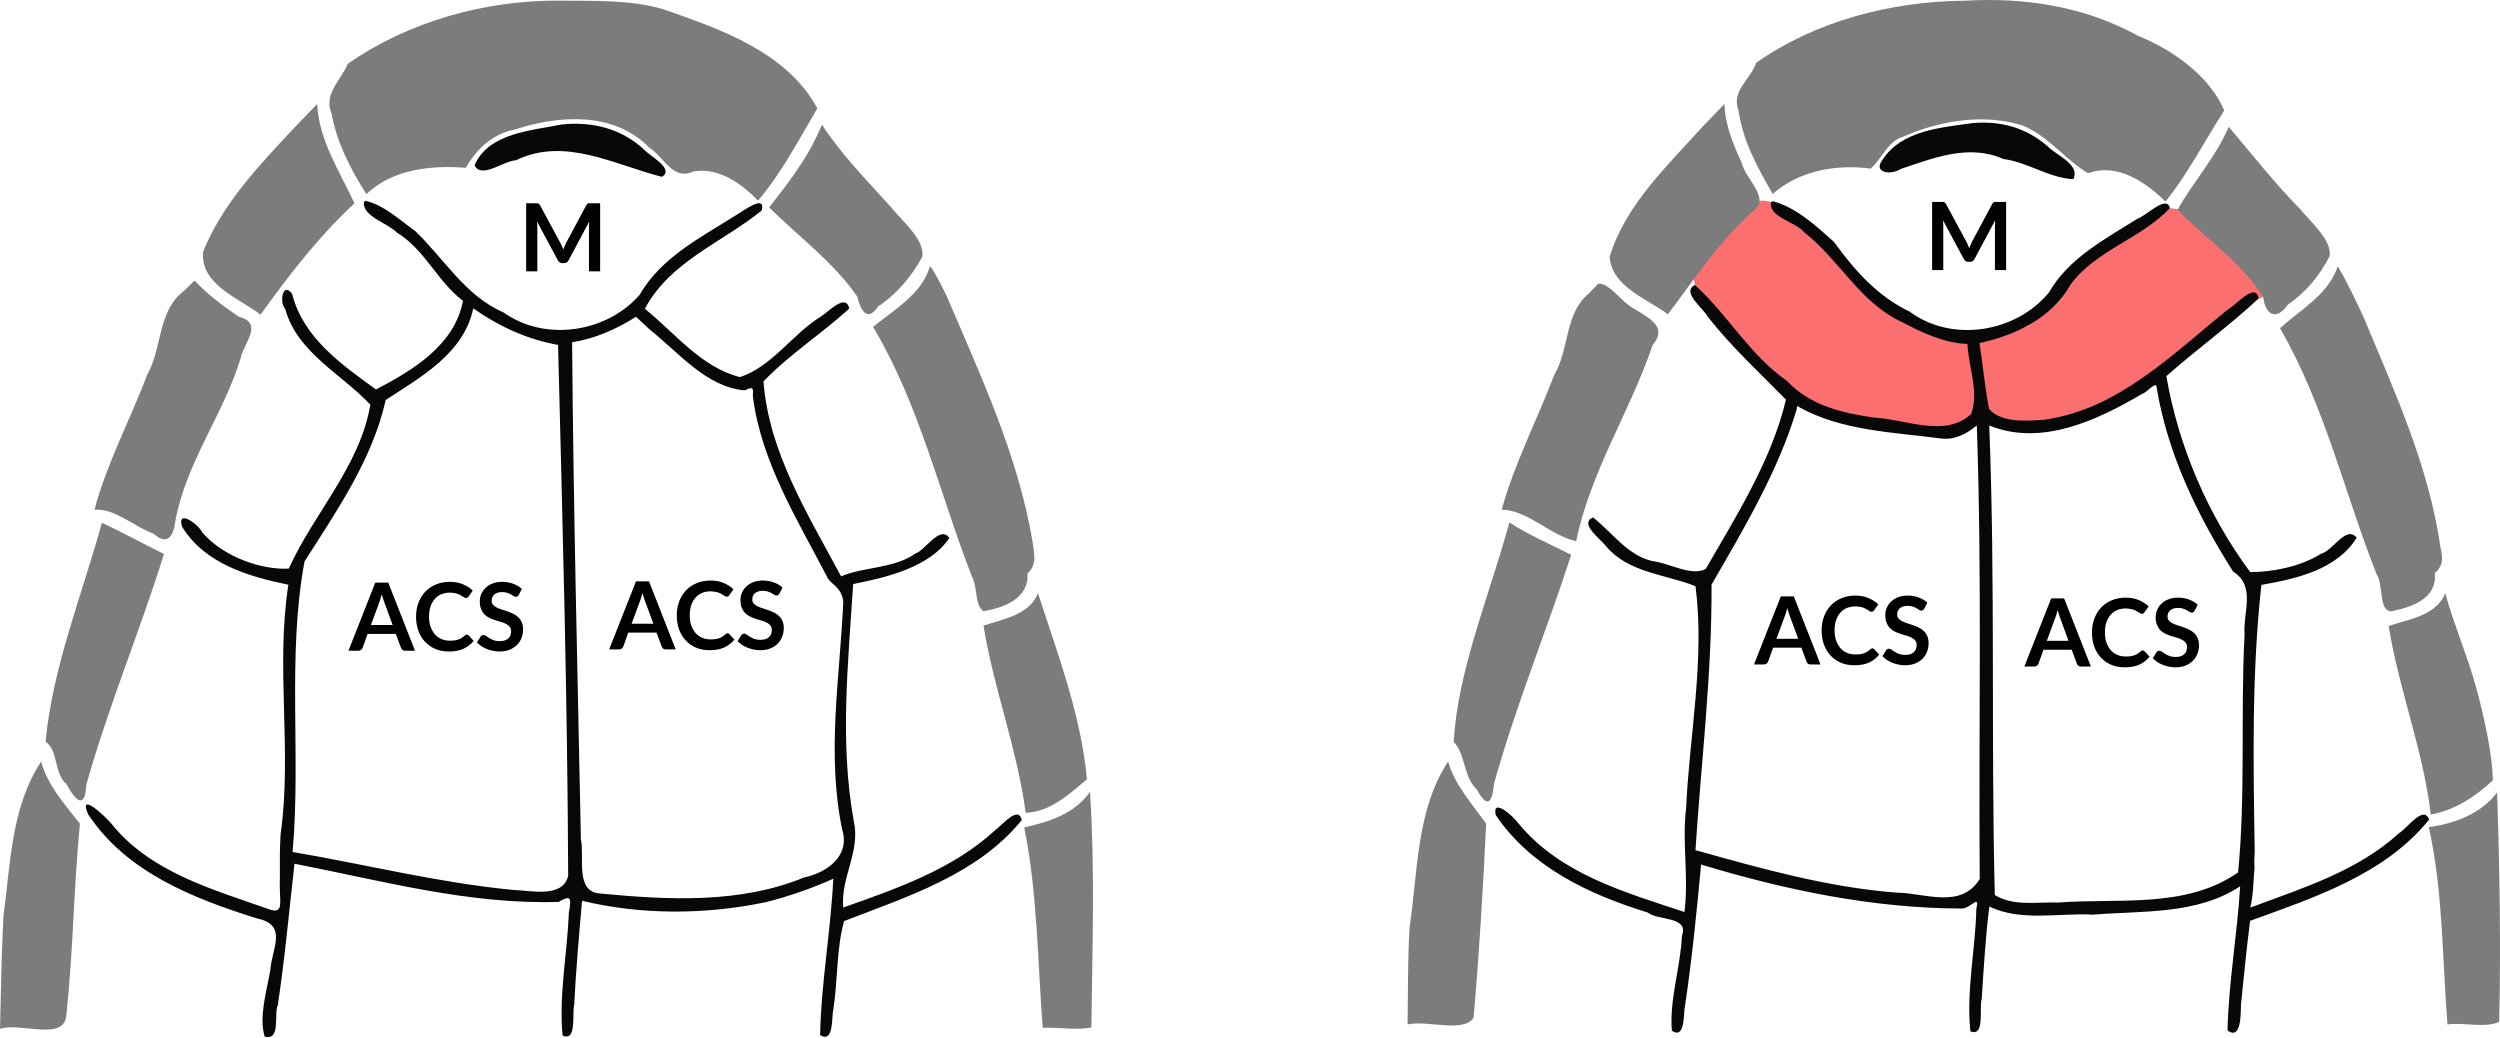
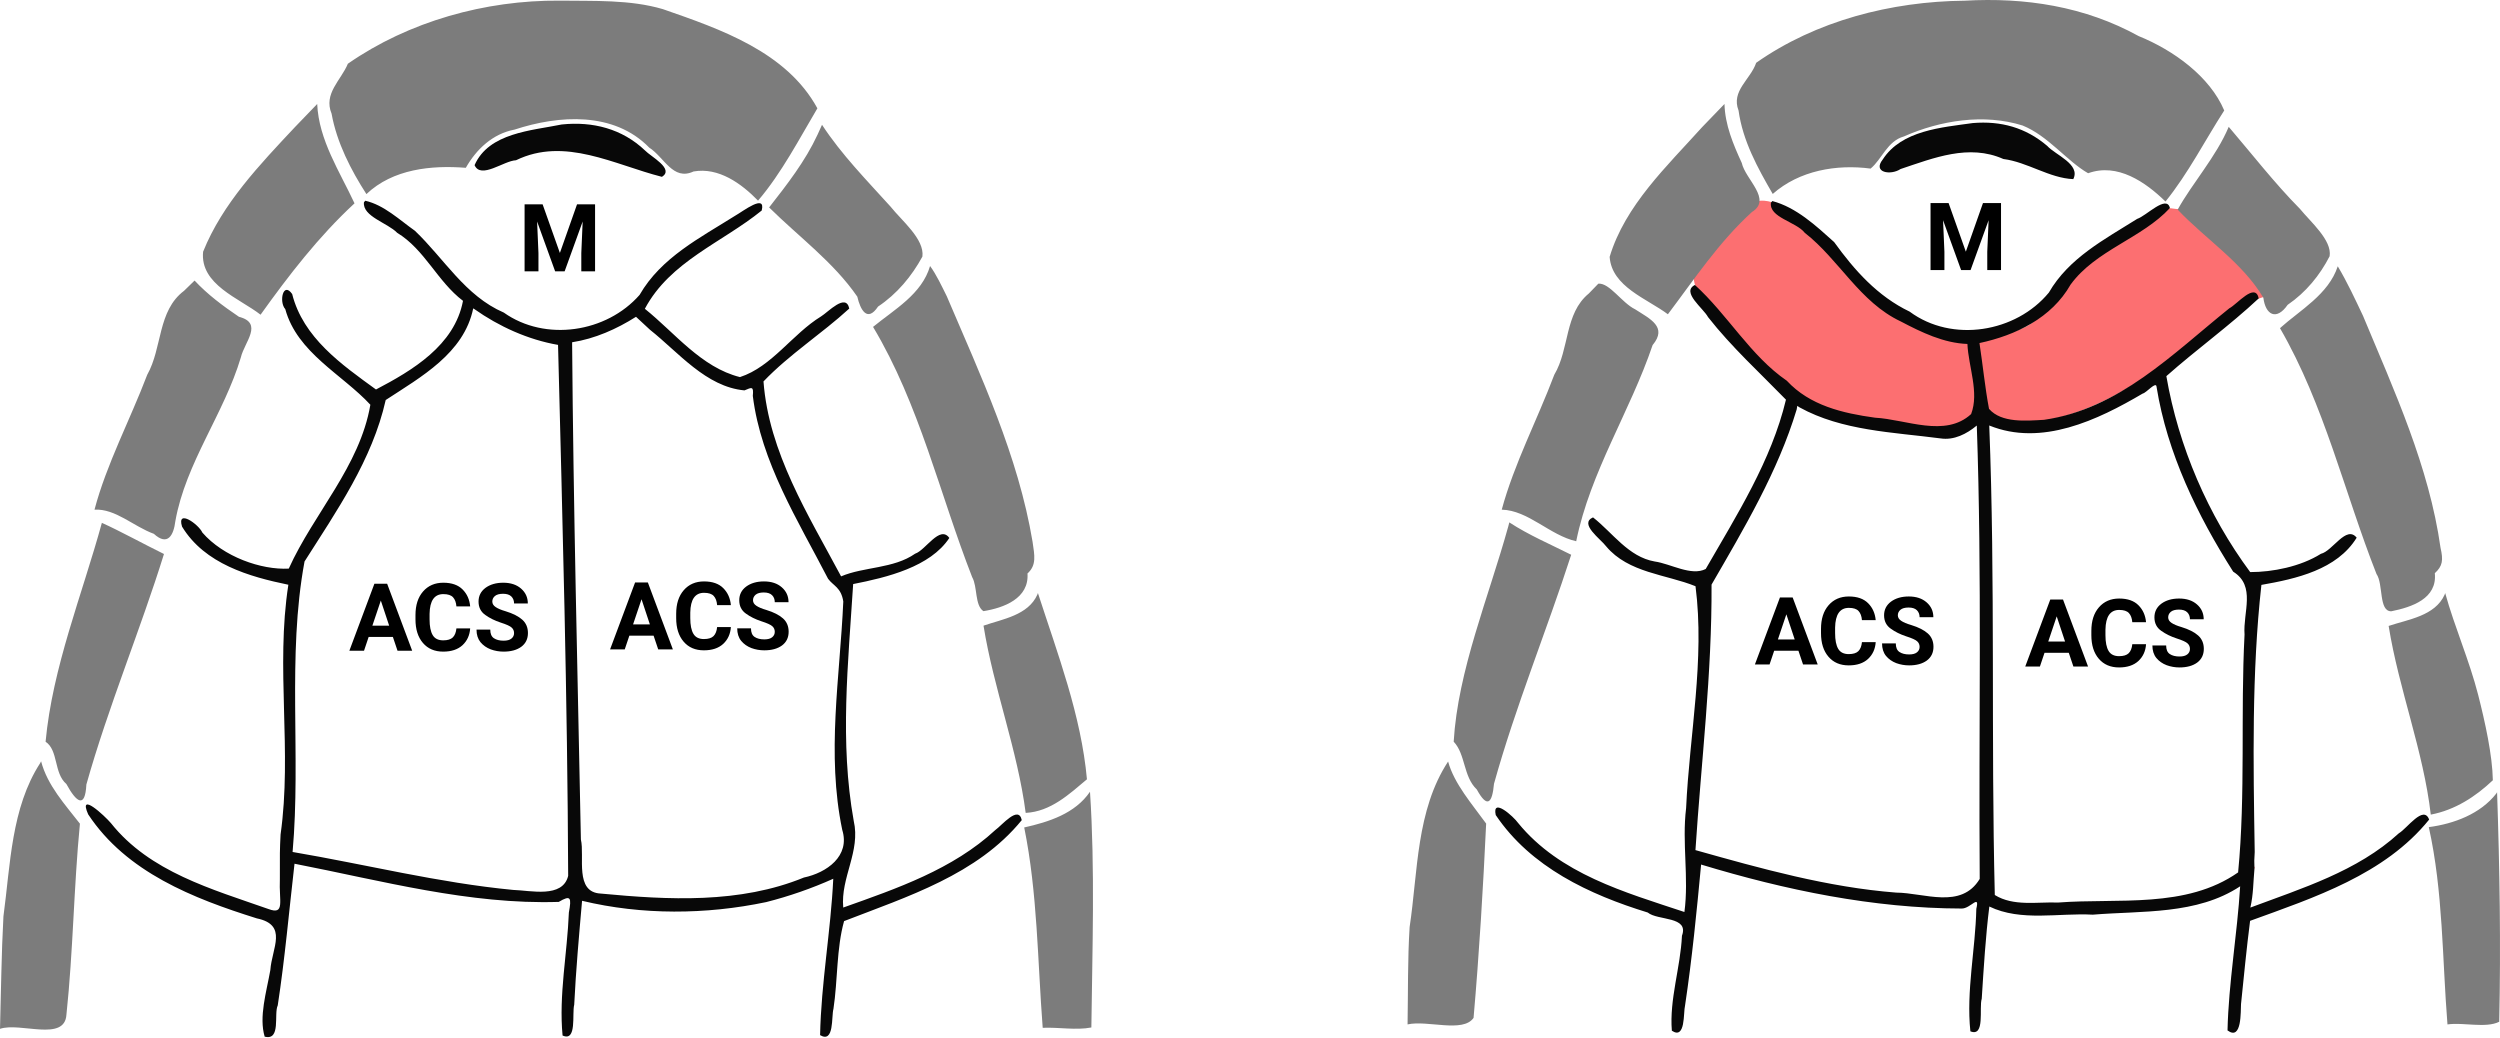
<svg xmlns="http://www.w3.org/2000/svg" width="346.378" height="143.692" viewBox="0 0 346.378 143.692" version="1.1" id="svg8">
  <defs id="defs2" />
  <g id="layer1" transform="translate(-13.25179,44.96697)">
    <g id="g928" transform="matrix(1.15689,0,0,1.15689,-73.82226,-243.9847)">
      <path style="fill:#fc6f71;stroke-width:0.265" d="m 313.932,172.549 c -9.712,-0.069 -20.201,1.554 -28.016,7.609 -1.31,1.897 -2.765,4.029 -1.68,6.318 0.7,2.722 2.031,5.974 3.643,7.842 3.177,-2.486 7.446,-3.035 11.307,-2.715 1.535,-2.817 4.329,-4.323 7.383,-4.969 5.346,-1.562 11.837,-1.243 15.789,3.151 1.403,1.108 2.637,2.966 4.598,2.117 2.93,-0.172 5.567,1.564 7.605,3.504 2.334,-3.3 4.659,-6.836 6.375,-10.373 -3.561,-6.735 -11.601,-9.331 -18.419,-11.475 -2.818,-0.711 -5.7,-1.071 -8.585,-1.01 z m -32.566,13.016 c -4.621,5.497 -10.784,10.347 -12.768,17.484 0.587,3.1 4.119,4.382 6.377,5.863 1.532,-2.021 2.888,-4.482 4.875,-5.953 0.3,-1.768 -0.053,-4.005 1.713,-4.03 1.051,1.662 -2.056,2.541 -2.764,3.911 -1.194,1.28 -0.957,4.24 1.125,5.477 2.775,3.337 6.766,7.273 9.009,10.323 2.434,0.712 5.596,3.568 8.419,3.207 4.141,0.488 9.258,2.118 13.354,1.046 2.097,-2.091 0.866,-7.115 0.659,-9.588 -1.051,-0.83 -3.69,-1.655 -5.003,-1.424 -2.25,-1.377 -4.092,-2.34 -6.403,-3.743 -2.18,-1.555 -3.09,-4.322 -5.38,-5.48 -0.773,-1.425 -1.539,-3.14 -3.285,-3.484 -3.53,-2.394 -3.506,-2.419 -3.724,-2.909 -3.15,-0.914 -2.545,1.561 -2.283,-0.007 -0.897,-3.713 -3.711,-6.769 -3.92,-10.693 z m 60.832,2.811 c -1.903,3.605 -2.668,9.327 -6.619,8.64 -1.873,-0.326 -2.719,0.877 -2.721,1.599 -1.376,0.612 -1.477,1.463 -2.426,1.596 -2.754,1.916 -7.02,3.42 -8.255,6.606 -2.886,1.891 -0.863,1.02 -3.356,3.735 -1.564,1.338 -4.929,1.672 -6.793,2.401 0.183,2.089 1.243,4.417 0.571,6.288 0.713,1.009 0.849,3.599 2.653,3.356 8.579,0.893 17.396,-5.142 23.529,-10.526 2.336,-1.409 6.244,-5.003 9.22,-4.577 1.101,0.486 -1.283,1.65 -0.273,1.562 2.383,-1.84 5.28,-3.966 6.002,-6.99 -2.222,-4.518 -6.671,-7.562 -9.597,-11.646 -0.63,-0.47 -1.503,-2.583 -1.935,-2.044 z m -29.822,0.023 c -2.046,0.045 -5.612,0.663 -6.727,1.189 4.541,-1.927 9.357,-0.58 13.742,1.021 -2.012,-1.47 -4.483,-2.49 -7.016,-2.211 z m 25.021,9.74 c 2.241,1.46 4.352,3.309 5.887,5.529 -1.037,2.379 3.365,-5.05 2.392,-5.941 -1.467,-1.194 -6.336,0.965 -9.027,-0.011 l 0.461,0.26 z m 17.803,7.211 c -1.41,2.613 -4.013,4.22 -6.207,6.094 5.366,9.55 7.895,20.348 11.824,30.453 0.157,1.248 0.167,3.817 2.09,2.492 2.099,-0.291 3.724,-2.078 3.582,-4.086 1.695,-1.991 -0.278,-4.954 -0.33,-7.204 -2.448,-9.704 -6.391,-19.005 -10.844,-27.986 z m -89.266,2.189 c -3.07,2.878 -2.436,7.63 -4.619,11.065 -1.85,4.64 -4.158,9.261 -5.51,13.991 2.924,0.425 5.077,2.716 7.83,3.598 1.955,-8.65 6.964,-16.319 9.688,-24.582 -1.597,-1.94 -4.17,-2.895 -5.885,-4.838 -0.7,-0.665 -0.985,0.431 -1.504,0.766 z m 45.098,5.039 c 0.876,1.611 1.207,-1.456 0,0 z m 1.119,8.574 c 0.246,1.573 2.134,0.903 0.107,-0.137 z m 0.826,0.5 c -0.022,0.04 -0.014,-0.013 0,0 z m -57.047,15.199 c -2.267,7.873 -5.45,15.71 -6.033,23.857 1.553,2.032 1.345,4.981 3.535,6.682 2.11,-9.818 6.378,-19.065 9.355,-28.652 -2.159,-1.08 -4.382,-2.046 -6.438,-3.32 -0.14,0.478 -0.28,0.956 -0.42,1.434 z m 22.988,4.277 c -0.995,1.247 1.139,0.229 0,0 z m 89.02,3.301 c -1.46,1.828 -3.891,2.276 -6.002,2.93 1.23,7.267 3.95,14.231 4.895,21.59 2.406,-0.662 5.134,-2.028 6.436,-4.014 -0.468,-7.05 -3.052,-13.89 -5.328,-20.506 z M 248.488,264.592 c -3.421,6.717 -3.332,14.549 -4.019,21.924 -0.069,2.528 -0.056,5.058 -0.095,7.586 2.249,-0.342 4.847,0.969 6.854,-0.373 0.667,-7.627 1.115,-15.268 1.482,-22.904 -1.514,-1.893 -3.223,-4.435 -4.223,-6.232 z m 125.344,3.701 c -1.903,1.841 -4.483,2.811 -7.059,3.232 1.578,7.431 1.517,15.079 2.092,22.609 1.66,-0.323 4.41,0.908 5.197,-0.627 0.167,-8.403 0.046,-16.823 -0.23,-25.215 z m -29.213,7.43 c -0.559,1.433 1.743,-0.113 0,0 z m -0.818,1.164 c 0.478,1.921 1.549,-1.126 0,0 z m 0.074,4.467 c -0.344,2.176 1.998,-0.378 0,0 z" id="path934" />
      <path style="fill:#7c7c7c;stroke-width:0.265" d="m 310.521,172.113 c -8.76,0.087 -17.785,2.407 -24.932,7.436 -0.687,2.02 -3.028,3.359 -2.111,5.717 0.496,3.615 2.288,6.881 4.094,9.99 3.19,-2.824 7.669,-3.574 11.721,-3.037 1.354,-1.117 1.987,-3.287 3.99,-3.85 4.371,-1.933 9.6,-2.756 14.213,-1.309 3.06,1.233 5.3,4.261 7.846,5.716 3.511,-1.272 6.864,1.047 9.266,3.388 2.732,-3.383 4.705,-7.29 7.035,-10.904 -1.719,-4.066 -6.049,-7.204 -10.248,-8.911 -6.462,-3.559 -13.59,-4.656 -20.873,-4.235 z m -168.24,-0.008 c -8.881,-0.068 -18.048,2.476 -25.354,7.555 -0.812,1.981 -2.947,3.57 -1.949,5.986 0.616,3.446 2.327,6.77 4.17,9.627 3.181,-3.018 7.794,-3.473 11.904,-3.148 1.25,-2.205 3.209,-4.079 5.843,-4.577 5.299,-1.74 11.898,-2.187 16.126,2.161 1.805,1.158 2.837,4.01 5.304,2.855 3.014,-0.531 5.742,1.455 7.725,3.494 2.834,-3.317 4.988,-7.49 7.107,-11.057 -3.701,-6.777 -11.607,-9.479 -18.506,-11.879 -3.947,-1.163 -8.258,-0.956 -12.371,-1.018 z m 136.83,15.154 c -4.209,4.68 -9.216,9.365 -11.072,15.533 0.255,3.586 4.467,4.995 6.975,6.873 3.178,-4.21 6.083,-8.613 10.067,-12.247 2.454,-1.517 -0.785,-3.898 -1.221,-5.882 -1.023,-2.227 -2.008,-4.57 -2.066,-7.057 -0.894,0.926 -1.788,1.853 -2.682,2.779 z m -168.533,0.002 c -4.198,4.481 -8.677,9.147 -10.988,14.914 -0.392,3.943 4.345,5.568 6.881,7.543 3.39,-4.736 6.964,-9.37 11.252,-13.338 -1.773,-3.815 -4.28,-7.57 -4.469,-11.898 -0.892,0.926 -1.784,1.853 -2.676,2.779 z m 62.598,0.895 c -1.476,3.183 -3.649,5.967 -5.799,8.715 3.542,3.505 7.73,6.563 10.562,10.688 0.355,1.543 1.182,3.134 2.483,1.185 2.262,-1.503 4.038,-3.639 5.312,-5.985 0.271,-2.098 -2.478,-4.301 -3.809,-5.98 -2.853,-3.159 -5.875,-6.23 -8.213,-9.805 -0.179,0.395 -0.358,0.789 -0.537,1.184 z m 169.006,-0.939 c -1.5,3.573 -4.382,6.775 -6.117,9.918 3.347,3.53 7.764,6.334 10.266,10.551 0.248,2.05 1.564,2.791 2.906,0.85 2.178,-1.487 3.862,-3.537 5.029,-5.822 0.305,-1.924 -2.286,-4.112 -3.558,-5.676 -3.01,-3.038 -5.88,-6.73 -8.526,-9.82 z m -29.301,0.963 c -2.999,0.143 -6.208,0.346 -8.818,1.986 4.245,-1.969 9.101,-2.085 13.385,-0.167 1.499,0.508 5.652,2.509 2.386,0.3 -1.956,-1.61 -4.435,-2.32 -6.953,-2.119 z m -169.096,0.129 c -3.001,0.142 -6.036,0.767 -8.715,2.162 4.197,-1.924 8.881,-2.016 13.256,-0.643 2.892,0.981 2.64,0.47 0.139,-0.723 -1.443,-0.725 -3.091,-0.844 -4.68,-0.797 z m 42.867,15.576 c -0.974,3.375 -4.285,5.21 -6.828,7.293 5.564,9.295 7.962,19.964 11.868,29.965 0.661,1.169 0.294,3.371 1.349,4.078 2.457,-0.395 5.488,-1.523 5.279,-4.514 1.107,-0.996 0.845,-2.161 0.607,-3.795 -1.711,-10.272 -6.207,-19.871 -10.274,-29.406 -0.606,-1.214 -1.259,-2.616 -2.002,-3.621 z m 168.588,0.035 c -1.107,3.378 -4.532,5.253 -6.92,7.408 5.327,9.203 7.709,19.667 11.559,29.442 0.837,1.19 0.241,4.497 1.775,4.466 2.433,-0.494 5.523,-1.5 5.209,-4.561 0.929,-0.85 1.031,-1.546 0.684,-3.047 -1.372,-9.723 -5.532,-18.782 -9.281,-27.772 -0.947,-1.999 -1.903,-4.061 -3.026,-5.937 z m -89.688,3.252 c -2.937,2.404 -2.303,6.643 -4.142,9.735 -2.033,5.388 -4.804,10.659 -6.294,16.159 3.194,0.081 5.751,3.067 8.918,3.783 1.694,-8.334 6.45,-15.514 9.152,-23.494 1.812,-2.175 -0.3,-3.13 -2.094,-4.285 -1.581,-0.765 -3.063,-3.18 -4.404,-3.071 -0.379,0.391 -0.758,0.782 -1.137,1.173 z M 97.316,206.85 c -3.203,2.407 -2.588,6.811 -4.419,10.062 -2.035,5.359 -4.887,10.729 -6.313,16.152 2.515,-0.136 4.685,2.019 7.107,2.896 1.67,1.523 2.371,0.156 2.574,-1.512 1.242,-7.001 5.835,-12.86 7.849,-19.629 0.434,-1.833 2.725,-4.083 -0.234,-4.854 -1.895,-1.281 -3.747,-2.657 -5.312,-4.336 -0.417,0.406 -0.835,0.812 -1.252,1.219 z m 191.961,11.994 c 0.411,1.391 1.323,1.193 0.215,0.17 -0.087,-0.081 -0.354,-0.33 -0.215,-0.17 z m 23.307,2.578 c 0.053,0.012 -0.011,-0.096 0,0 z m 0.363,0.609 c 0.337,0.081 -0.167,-0.353 0,0 z M 87.467,234.645 c -2.385,8.674 -5.918,17.31 -6.742,26.213 1.544,1.028 0.971,3.763 2.49,5.064 1.193,2.195 2.25,2.995 2.395,0.059 2.615,-9.306 6.497,-18.596 9.293,-27.605 -2.415,-1.184 -5.294,-2.771 -7.436,-3.73 z m 168.422,0.465 c -2.338,8.437 -6.032,17.25 -6.527,25.742 1.441,1.526 1.133,4.177 2.768,5.725 1.265,2.312 1.848,1.639 2.059,-0.68 2.585,-9.296 6.287,-18.266 9.246,-27.43 -2.486,-1.252 -5.07,-2.348 -7.412,-3.877 l -0.131,0.513 z m 23.23,6.279 c -0.996,-0.246 0.307,0.617 0,0 z m -79.613,1.842 c -1.102,2.488 -4.157,2.933 -6.453,3.727 1.214,7.558 4.061,14.827 5.051,22.424 3.016,-0.159 5.222,-2.254 7.336,-4.023 -0.692,-7.654 -3.506,-15.005 -5.873,-22.312 z m 168.531,0.023 c -1.166,2.549 -4.334,2.943 -6.703,3.738 1.225,7.614 4.177,15.012 5.045,22.596 2.905,-0.551 5.356,-2.147 7.434,-4.113 -0.048,-2.985 -0.929,-6.973 -1.759,-10.232 -1.062,-4.144 -2.805,-8.072 -3.95,-12.188 z m -119.344,19.975 c -3.831,5.859 -3.608,13.178 -4.608,19.827 -0.245,3.88 -0.178,7.772 -0.247,11.657 2.397,-0.534 6.639,1.049 7.904,-0.783 0.677,-7.722 1.148,-15.595 1.508,-23.268 -1.672,-2.315 -3.831,-4.766 -4.557,-7.434 z m -168.615,0.188 c -3.475,5.367 -3.563,12.157 -4.401,18.364 -0.243,4.451 -0.282,8.977 -0.411,13.464 2.415,-0.83 7.758,1.599 7.956,-1.702 0.807,-7.601 0.877,-15.261 1.615,-22.868 -1.79,-2.307 -3.889,-4.576 -4.65,-7.473 z m 125.727,3.432 c -1.788,2.623 -4.934,3.618 -7.877,4.277 1.597,7.862 1.597,15.989 2.213,23.994 1.906,-0.084 4.014,0.319 5.828,-0.041 0.112,-9.379 0.449,-18.949 -0.164,-28.23 z m 168.42,0.217 c -1.913,2.452 -5.087,3.625 -8.082,4.02 1.723,7.748 1.603,15.744 2.236,23.629 1.932,-0.275 4.577,0.484 6.197,-0.318 0.205,-9.153 0.053,-18.383 -0.256,-27.492 z m -29.395,9.082 c 0.602,-0.083 -0.35,-0.71 0,0 z m -0.592,0.928 c 0.066,0.085 0.086,-0.151 0,0 z m -31.158,0.797 c -0.3,1.911 0.389,1.288 0,0 z m 31.098,3.879 c 0.201,-0.024 -0.088,-0.131 0,0 z" id="path932" />
      <path style="fill:#080808;stroke-width:0.265" d="m 311.535,186.766 c -3.744,0.532 -8.532,0.867 -10.789,4.363 -1.247,1.576 0.957,1.932 2.135,1.142 3.968,-1.322 8.175,-3.04 12.31,-1.201 2.88,0.367 5.535,2.299 8.373,2.41 0.905,-1.772 -2.136,-2.894 -3.125,-3.982 -2.569,-2.19 -5.54,-3.011 -8.904,-2.732 z m -168.996,0.17 c -3.634,0.742 -8.725,0.988 -10.438,4.871 0.759,1.717 3.496,-0.528 4.962,-0.586 5.84,-2.844 11.783,0.541 17.48,1.986 1.52,-0.958 -1.335,-2.419 -2.037,-3.164 -2.732,-2.599 -6.262,-3.496 -9.967,-3.107 z m -23.686,9.318 c -0.19,1.699 2.84,2.469 3.975,3.652 3.314,2.012 4.83,5.838 7.887,8.15 -1.009,5.353 -6.09,8.347 -10.42,10.619 -4.126,-2.992 -8.718,-6.199 -10.039,-11.434 -1.09,-1.55 -1.605,0.945 -0.826,1.807 1.43,5.239 6.855,7.836 10.191,11.453 -1.264,7.38 -6.772,12.985 -9.771,19.625 -3.297,0.178 -7.838,-1.419 -10.35,-4.318 -0.442,-0.991 -3.106,-2.885 -2.43,-0.707 2.714,4.462 8.046,5.993 12.73,6.957 -1.545,9.927 0.47,19.975 -0.933,29.909 -0.093,1.871 -0.095,2.293 -0.084,5.37 -0.123,2.593 0.657,4.316 -1.366,3.558 -6.758,-2.378 -14.216,-4.437 -18.872,-10.294 -0.738,-0.867 -3.962,-3.867 -2.719,-1.045 4.578,6.94 12.598,10.074 20.194,12.458 3.773,0.782 1.807,3.562 1.622,6.191 -0.477,2.679 -1.382,5.613 -0.679,7.974 1.978,0.51 1.075,-2.724 1.566,-3.743 0.858,-5.615 1.359,-11.329 2.008,-16.967 10.43,2.028 20.941,4.918 31.645,4.572 1.453,-0.861 1.541,-0.52 1.213,1.268 -0.19,4.889 -1.219,9.888 -0.754,14.734 1.741,0.793 1.111,-2.608 1.393,-3.683 0.204,-4.145 0.577,-8.301 0.941,-12.451 7.165,1.725 14.845,1.668 22.049,0.156 2.753,-0.699 5.443,-1.635 8.035,-2.795 -0.297,6.262 -1.452,12.488 -1.578,18.729 1.715,1.009 1.34,-2.218 1.6,-3.146 0.525,-3.461 0.353,-7.224 1.273,-10.512 7.576,-2.938 15.957,-5.561 21.279,-12.092 -0.383,-1.837 -2.375,0.628 -3.165,1.184 -5.103,4.718 -11.794,7.003 -18.216,9.285 -0.329,-3.608 2.105,-6.723 1.256,-10.387 -1.694,-9.457 -0.661,-18.845 -0.066,-28.355 4.059,-0.796 9.235,-2.057 11.517,-5.52 -1.13,-1.59 -2.846,1.476 -4.092,1.881 -2.597,1.816 -6.149,1.551 -8.871,2.719 -3.942,-7.396 -8.652,-14.819 -9.293,-23.346 3.112,-3.257 6.99,-5.717 10.27,-8.727 -0.386,-1.916 -2.534,0.431 -3.378,0.942 -3.437,2.106 -5.885,6.024 -9.712,7.265 -4.647,-1.169 -7.794,-5.295 -11.389,-8.18 3.021,-5.679 9.255,-7.926 13.994,-11.768 0.533,-2.075 -2.253,0.105 -3.151,0.605 -4.225,2.666 -8.883,5.005 -11.474,9.499 -3.955,4.515 -11.285,5.645 -16.26,2.119 -4.634,-2 -7.153,-6.476 -10.647,-9.798 -1.853,-1.312 -3.706,-3.091 -5.945,-3.598 z m 168.504,0.049 c -0.258,1.771 3.029,2.286 4.046,3.601 4.129,3.223 6.586,8.31 11.504,10.622 2.474,1.3 5.14,2.595 7.98,2.695 0.119,2.722 1.434,5.806 0.443,8.398 -3.117,2.859 -7.776,0.632 -11.514,0.432 -3.866,-0.535 -7.81,-1.453 -10.559,-4.426 -4.33,-2.961 -7.126,-7.957 -11.008,-11.469 -1.678,0.852 1.015,2.787 1.574,3.846 2.801,3.574 6.213,6.685 9.332,9.891 -1.744,7.3 -5.883,13.801 -9.609,20.277 -1.725,0.893 -4.198,-0.631 -6.117,-0.898 -3.145,-0.554 -5.017,-3.428 -7.381,-5.281 -1.714,0.763 0.929,2.598 1.576,3.471 2.674,3.194 7.185,3.344 10.699,4.773 1.131,8.796 -0.718,17.743 -1.127,26.586 -0.508,4.155 0.347,8.3 -0.201,12.43 -7.156,-2.377 -14.921,-4.546 -19.918,-10.662 -0.533,-0.759 -3.148,-3.123 -2.68,-0.951 4.203,6.253 11.226,9.531 18.204,11.675 1.196,0.995 4.977,0.414 4.099,2.78 -0.173,3.789 -1.518,7.617 -1.211,11.375 1.666,1.109 1.36,-2.166 1.583,-3.028 0.838,-5.591 1.399,-11.283 1.921,-16.872 10.094,3.059 20.618,5.249 31.195,5.268 1.059,0.038 2.205,-1.819 1.765,0.038 -0.104,4.866 -1.221,9.848 -0.712,14.667 1.792,0.726 1.018,-2.798 1.361,-3.904 0.232,-3.656 0.472,-7.584 0.91,-11.043 3.783,1.833 8.315,0.748 12.385,0.977 5.931,-0.489 12.46,0.033 17.654,-3.398 -0.35,5.749 -1.386,11.569 -1.514,17.26 1.744,1.292 1.558,-2.313 1.617,-3.156 0.344,-3.334 0.66,-6.639 1.086,-9.967 7.689,-2.795 16.133,-5.546 21.443,-12.127 -0.663,-1.811 -2.657,1.086 -3.625,1.639 -4.979,4.557 -11.619,6.59 -17.785,8.9 0.367,-1.6 0.34,-3.013 0.491,-4.655 -0.02,-1.47 -0.047,-0.436 0.03,-2.003 -0.171,-10.651 -0.369,-21.445 0.801,-31.988 4.144,-0.725 9.048,-1.815 11.41,-5.652 -1.236,-1.551 -2.891,1.607 -4.283,1.93 -2.449,1.537 -5.787,2.19 -8.469,2.189 -5.057,-6.831 -8.582,-15.022 -10.041,-23.467 3.598,-3.189 7.586,-6.057 11.061,-9.312 -0.417,-1.996 -2.632,0.753 -3.516,1.184 -6.798,5.463 -13.205,12.062 -22.196,13.358 -2.139,0.121 -5.097,0.403 -6.588,-1.313 -0.482,-2.559 -0.75,-5.322 -1.143,-7.879 4.34,-0.932 8.629,-2.989 10.907,-6.994 3.003,-4.135 8.566,-5.556 11.901,-9.18 -0.39,-1.641 -2.844,0.96 -3.92,1.301 -3.914,2.461 -8.182,4.68 -10.578,8.828 -3.939,4.782 -11.588,6.049 -16.675,2.279 -3.827,-1.832 -6.612,-4.957 -9.037,-8.326 -2.168,-1.952 -4.541,-4.161 -7.406,-4.916 z m -155.312,12.721 c 2.994,2.118 6.483,3.691 10.053,4.309 0.536,21.18 1.13,42.395 1.213,63.59 -0.667,2.715 -4.498,1.742 -6.582,1.685 -8.927,-0.852 -17.595,-3.043 -26.422,-4.546 1.024,-11.575 -0.68,-23.416 1.43,-34.79 3.873,-6.101 8.106,-12.162 9.722,-19.337 4.21,-2.762 9.372,-5.584 10.48,-10.975 z m 21.072,2.504 c 3.417,2.71 6.702,6.828 11.307,7.254 0.899,-0.387 1.112,-0.503 1,0.66 0.985,7.946 5.406,14.914 9.01,21.895 0.615,0.85 1.565,1.03 1.826,2.727 -0.408,9.144 -2.028,18.215 -0.126,27.351 0.974,3.156 -1.879,5.135 -4.589,5.707 -7.691,3.15 -16.226,2.689 -24.324,1.922 -3.189,-0.146 -1.907,-4.425 -2.387,-6.48 -0.397,-19.847 -0.899,-39.695 -1.051,-59.545 2.721,-0.421 5.334,-1.58 7.652,-3.051 0.561,0.52 1.121,1.04 1.682,1.561 z m 180.422,6.83 c 1.28,7.955 4.894,15.398 9.177,22.135 2.75,1.715 1.164,4.858 1.36,7.529 -0.49,9.471 0.141,19.118 -0.77,28.487 -6.253,4.376 -14.377,3.058 -21.567,3.61 -2.501,-0.096 -5.328,0.488 -7.573,-0.903 -0.463,-18.739 0.07,-37.497 -0.664,-56.23 6.263,2.553 12.983,-0.649 18.373,-3.822 0.472,-0.097 1.618,-1.532 1.664,-0.805 z m -42.758,2.457 c 5.092,2.815 11.218,2.973 16.883,3.717 1.62,0.249 3.136,-0.536 4.346,-1.541 0.633,18.084 0.215,36.202 0.35,54.299 -2.224,3.674 -6.652,1.657 -10.001,1.638 -8.207,-0.637 -16.213,-2.886 -24.044,-5.089 0.692,-10.571 1.988,-21.164 1.928,-31.797 3.86,-6.676 7.95,-13.527 10.201,-20.994 l 0.066,-0.414 z" id="path930" />
    </g>
    <text xml:space="preserve" style="font-style:normal;font-variant:normal;font-weight:normal;font-stretch:normal;font-size:5.714px;line-height:1.25;font-family:Lato;-inkscape-font-specification:'Lato, Normal';font-variant-ligatures:normal;font-variant-caps:normal;font-variant-numeric:normal;font-feature-settings:normal;text-align:start;letter-spacing:0px;word-spacing:0px;writing-mode:lr-tb;text-anchor:start;fill:#000000;fill-opacity:1;stroke:none;stroke-width:0.306" x="61.608" y="45.192" id="text973">
-       <tspan id="tspan971" x="61.608" y="45.192" style="font-style:normal;font-variant:normal;font-weight:bold;font-stretch:normal;font-size:13.06px;font-family:Lato;-inkscape-font-specification:'Lato, Bold';font-variant-ligatures:normal;font-variant-caps:normal;font-variant-numeric:normal;font-feature-settings:normal;text-align:start;writing-mode:lr-tb;text-anchor:start;stroke-width:0.306">ACS</tspan>
+       <tspan id="tspan971" x="61.608" y="45.192" style="font-style:normal;font-variant:normal;font-weight:bold;font-stretch:normal;font-size:13.06px;font-family:Roboto;-inkscape-font-specification:'Roboto, Bold';font-variant-ligatures:normal;font-variant-caps:normal;font-variant-numeric:normal;font-feature-settings:normal;text-align:start;writing-mode:lr;text-anchor:start;stroke-width:0.306">ACS</tspan>
    </text>
    <text xml:space="preserve" style="font-style:normal;font-variant:normal;font-weight:bold;font-stretch:normal;font-size:13.06px;line-height:1.25;font-family:Lato;-inkscape-font-specification:'Lato, Bold';font-variant-ligatures:normal;font-variant-caps:normal;font-variant-numeric:normal;font-feature-settings:normal;text-align:start;letter-spacing:0px;word-spacing:0px;writing-mode:lr-tb;text-anchor:start;fill:#000000;fill-opacity:1;stroke:none;stroke-width:0.306" x="256.347" y="47.098" id="text977">
-       <tspan id="tspan975" x="256.347" y="47.098" style="stroke-width:0.306">ACS</tspan>
+       <tspan id="tspan975" x="256.347" y="47.098" style="stroke-width:0.306;-inkscape-font-specification:'Roboto, Bold';font-family:Roboto;font-weight:bold;font-style:normal;font-stretch:normal;font-variant:normal;font-size:13.06px;text-anchor:start;text-align:start;writing-mode:lr;font-variant-ligatures:normal;font-variant-caps:normal;font-variant-numeric:normal;font-feature-settings:normal">ACS</tspan>
    </text>
    <text xml:space="preserve" style="font-style:normal;font-variant:normal;font-weight:bold;font-stretch:normal;font-size:13.06px;line-height:1.25;font-family:Lato;-inkscape-font-specification:'Lato, Bold';font-variant-ligatures:normal;font-variant-caps:normal;font-variant-numeric:normal;font-feature-settings:normal;text-align:start;letter-spacing:0px;word-spacing:0px;writing-mode:lr-tb;text-anchor:start;fill:#000000;fill-opacity:1;stroke:none;stroke-width:0.306" x="279.904" y="-7.553" id="text981">
-       <tspan id="tspan979" x="279.904" y="-7.553" style="stroke-width:0.306">M</tspan>
+       <tspan id="tspan979" x="279.904" y="-7.553" style="stroke-width:0.306;-inkscape-font-specification:'Roboto, Bold';font-family:Roboto;font-weight:bold;font-style:normal;font-stretch:normal;font-variant:normal;font-size:13.06px;text-anchor:start;text-align:start;writing-mode:lr;font-variant-ligatures:normal;font-variant-caps:normal;font-variant-numeric:normal;font-feature-settings:normal">M</tspan>
    </text>
    <text xml:space="preserve" style="font-style:normal;font-variant:normal;font-weight:bold;font-stretch:normal;font-size:13.06px;line-height:1.25;font-family:Lato;-inkscape-font-specification:'Lato, Bold';font-variant-ligatures:normal;font-variant-caps:normal;font-variant-numeric:normal;font-feature-settings:normal;text-align:start;letter-spacing:0px;word-spacing:0px;writing-mode:lr-tb;text-anchor:start;fill:#000000;fill-opacity:1;stroke:none;stroke-width:0.306" x="85.107" y="-7.372" id="text985">
-       <tspan id="tspan983" x="85.107" y="-7.372" style="stroke-width:0.306">M</tspan>
+       <tspan id="tspan983" x="85.107" y="-7.372" style="stroke-width:0.306;-inkscape-font-specification:'Roboto, Bold';font-family:Roboto;font-weight:bold;font-style:normal;font-stretch:normal;font-variant:normal;font-size:13.06px;text-anchor:start;text-align:start;writing-mode:lr;font-variant-ligatures:normal;font-variant-caps:normal;font-variant-numeric:normal;font-feature-settings:normal">M</tspan>
    </text>
    <text xml:space="preserve" style="font-style:normal;font-variant:normal;font-weight:bold;font-stretch:normal;font-size:13.06px;line-height:1.25;font-family:Lato;-inkscape-font-specification:'Lato, Bold';font-variant-ligatures:normal;font-variant-caps:normal;font-variant-numeric:normal;font-feature-settings:normal;text-align:start;letter-spacing:0px;word-spacing:0px;writing-mode:lr-tb;text-anchor:start;fill:#000000;fill-opacity:1;stroke:none;stroke-width:0.306" x="293.806" y="47.383" id="text989">
-       <tspan id="tspan987" x="293.806" y="47.383" style="stroke-width:0.306">ACS</tspan>
+       <tspan id="tspan987" x="293.806" y="47.383" style="stroke-width:0.306;-inkscape-font-specification:'Roboto, Bold';font-family:Roboto;font-weight:bold;font-style:normal;font-stretch:normal;font-variant:normal;font-size:13.06px;text-anchor:start;text-align:start;writing-mode:lr;font-variant-ligatures:normal;font-variant-caps:normal;font-variant-numeric:normal;font-feature-settings:normal">ACS</tspan>
    </text>
    <text xml:space="preserve" style="font-style:normal;font-variant:normal;font-weight:bold;font-stretch:normal;font-size:13.06px;line-height:1.25;font-family:Lato;-inkscape-font-specification:'Lato, Bold';font-variant-ligatures:normal;font-variant-caps:normal;font-variant-numeric:normal;font-feature-settings:normal;text-align:start;letter-spacing:0px;word-spacing:0px;writing-mode:lr-tb;text-anchor:start;fill:#000000;fill-opacity:1;stroke:none;stroke-width:0.306" x="97.731" y="45.011" id="text993">
-       <tspan id="tspan991" x="97.731" y="45.011" style="stroke-width:0.306">ACS</tspan>
+       <tspan id="tspan991" x="97.731" y="45.011" style="stroke-width:0.306;-inkscape-font-specification:'Roboto, Bold';font-family:Roboto;font-weight:bold;font-style:normal;font-stretch:normal;font-variant:normal;font-size:13.06px;text-anchor:start;text-align:start;writing-mode:lr;font-variant-ligatures:normal;font-variant-caps:normal;font-variant-numeric:normal;font-feature-settings:normal">ACS</tspan>
    </text>
  </g>
</svg>
